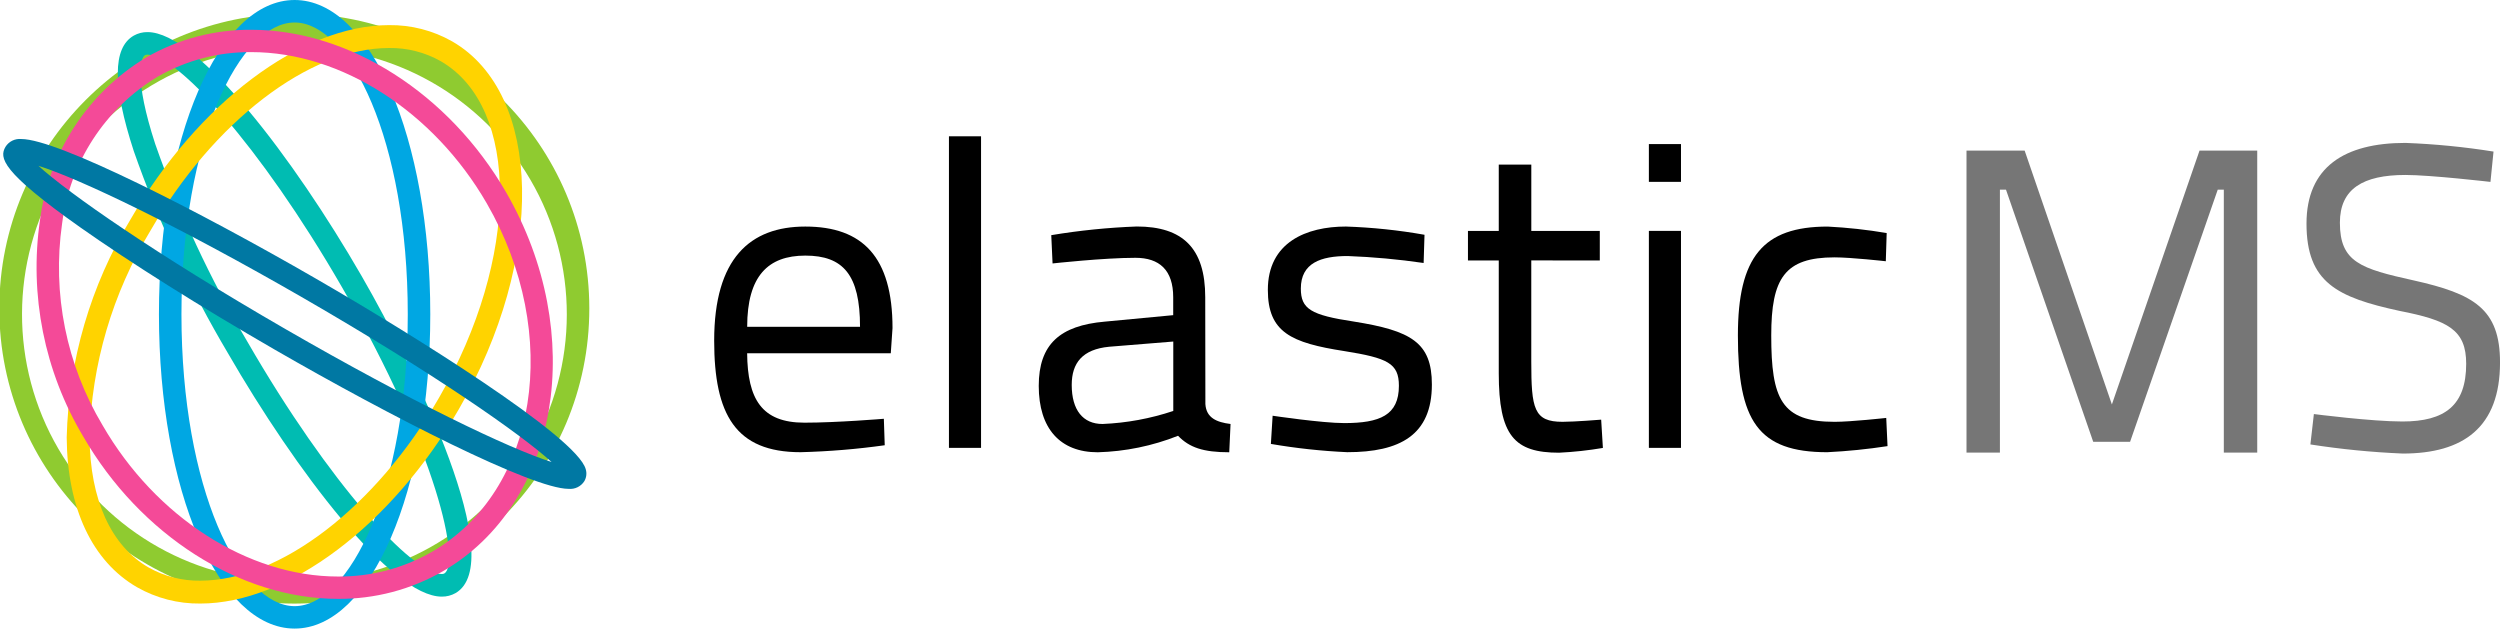
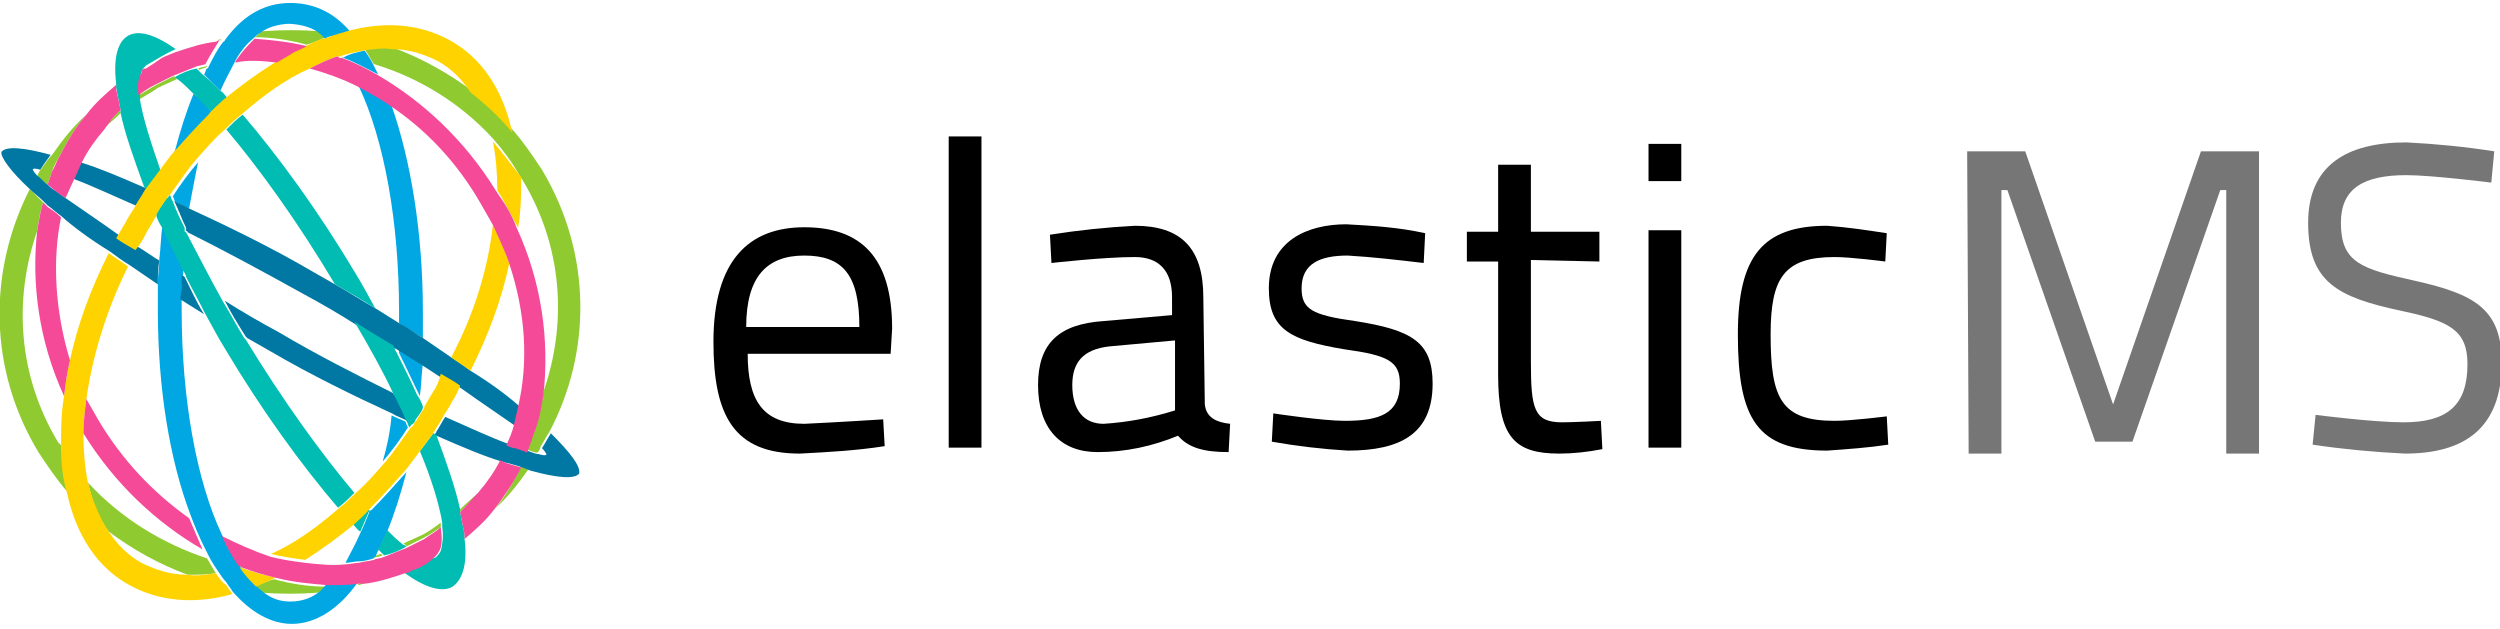
- <svg xmlns="http://www.w3.org/2000/svg" width="167.907" height="42.217" viewBox="0 0 167.907 42.217">
+ <svg xmlns="http://www.w3.org/2000/svg" width="167.9" height="42.2" viewBox="0 0 167.9 42.2" style="enable-background:new 0 0 167.9 42.2;" xml:space="preserve">
+   <defs>
+     <style>
+     .gray{fill:#666;}
+     .lightgray{fill:#767676;}
+     .lime{fill:#8FCB30;}
+     .cyan{fill:#00BCB2;}
+     .blue{fill:#00A7E3;}
+     .yellow{fill:#FFD300;}
+     .pink{fill:#F44A98;}
+     .indigo{fill:#0078A3;}
+   </style>
+   </defs>
  <g id="elasticms-colour-rvb" transform="translate(-2038.185 -1854.937)">
-     <g id="Group_641" data-name="Group 641">
-       <path id="Path_1674" data-name="Path 1674" d="M2097.547,1883.063l.059,1.778a49.928,49.928,0,0,1-5.655.467c-4.371,0-5.8-2.536-5.8-7.491,0-5.537,2.419-7.664,6.12-7.664,3.847,0,5.858,2.039,5.858,6.819l-.116,1.691h-9.648c.03,3.061.962,4.662,3.848,4.662C2094.4,1883.325,2097.547,1883.063,2097.547,1883.063Zm-1.6-6.177c0-3.5-1.137-4.782-3.673-4.782-2.506,0-3.906,1.372-3.906,4.782Z" />
-       <path id="Path_1675" data-name="Path 1675" d="M2101.919,1864.091h2.156v20.926h-2.156Z" />
-       <path id="Path_1676" data-name="Path 1676" d="M2119.142,1882.073c.058.932.758,1.223,1.69,1.34l-.087,1.9c-1.749,0-2.681-.321-3.439-1.108a15.782,15.782,0,0,1-5.392,1.108c-2.535,0-3.964-1.6-3.964-4.459,0-2.8,1.429-4.051,4.431-4.315l4.6-.435v-1.2c0-1.836-.933-2.652-2.536-2.652-2.127,0-5.567.379-5.567.379l-.087-1.9a44.961,44.961,0,0,1,5.741-.582c3.089,0,4.6,1.457,4.6,4.75Zm-6.47-3.847c-1.777.173-2.507,1.078-2.507,2.564,0,1.691.758,2.623,2.07,2.623a17.268,17.268,0,0,0,4.751-.875v-4.662Z" />
-       <path id="Path_1677" data-name="Path 1677" d="M2133.8,1872.6a47.617,47.617,0,0,0-5.1-.467c-1.807,0-3.147.467-3.147,2.185,0,1.371.67,1.78,3.555,2.215,3.847.613,5.246,1.4,5.246,4.227,0,3.41-2.157,4.547-5.683,4.547a41.081,41.081,0,0,1-5.13-.555l.117-1.893s3.323.494,4.809.494c2.39,0,3.672-.523,3.672-2.505,0-1.516-.758-1.866-3.672-2.332-3.556-.553-5.13-1.252-5.13-4.11,0-3.2,2.594-4.254,5.246-4.254a37.3,37.3,0,0,1,5.276.553Z" />
-       <path id="Path_1678" data-name="Path 1678" d="M2141.03,1872.427v6.789c0,3.178.174,4.051,2.1,4.051.816,0,2.594-.145,2.594-.145l.116,1.9a24.761,24.761,0,0,1-2.943.32c-3,0-4.051-1.137-4.051-5.334v-7.576h-2.069v-1.983h2.069v-4.459h2.186v4.459h4.6v1.983Z" />
-       <path id="Path_1679" data-name="Path 1679" d="M2148.928,1864.614h2.157v2.537h-2.157Zm0,5.83h2.157v14.573h-2.157Z" />
-       <path id="Path_1680" data-name="Path 1680" d="M2164.9,1870.589l-.059,1.894s-2.332-.261-3.439-.261c-3.352,0-4.255,1.4-4.255,5.246,0,4.256.671,5.8,4.255,5.8,1.107,0,3.468-.262,3.468-.262l.087,1.894a39.543,39.543,0,0,1-4.05.409c-4.664,0-6-2.127-6-7.84,0-5.276,1.69-7.315,6.033-7.315A33.915,33.915,0,0,1,2164.9,1870.589Z" />
-       <path id="Path_1681" data-name="Path 1681" d="M2170.261,1865.052h3.905l5.859,17.049,5.886-17.049h3.876v20.285h-2.244v-17.662h-.408l-5.887,16.933h-2.477l-5.858-16.933h-.408v17.662h-2.244Z" fill="#767676" />
-       <path id="Path_1682" data-name="Path 1682" d="M2205.451,1867.154s-4.022-.466-5.712-.466c-2.856,0-4.4.933-4.4,3.207,0,2.652,1.4,3.088,4.955,3.875,4.021.9,5.8,1.894,5.8,5.508,0,4.373-2.477,6.121-6.529,6.121a55.511,55.511,0,0,1-6.207-.612l.233-2.041s3.877.5,5.946.5c2.855,0,4.284-1.078,4.284-3.877,0-2.273-1.2-2.914-4.488-3.554-4.168-.905-6.237-1.9-6.237-5.86,0-3.787,2.536-5.42,6.645-5.42a49.433,49.433,0,0,1,5.916.582Z" fill="#767676" />
+     <path d="M2097.5,1883.1l0.1,1.8c-1.9,0.3-3.8,0.4-5.7,0.5c-4.4,0-5.8-2.5-5.8-7.5c0-5.5,2.4-7.7,6.1-7.7 c3.8,0,5.9,2,5.9,6.8l-0.1,1.7h-9.6c0,3.1,1,4.7,3.8,4.7C2094.4,1883.3,2097.5,1883.1,2097.5,1883.1z M2095.9,1876.9 c0-3.5-1.1-4.8-3.7-4.8c-2.5,0-3.9,1.4-3.9,4.8H2095.9z" />
+     <path d="M2101.9,1864.1h2.2v20.9h-2.2V1864.1z" />
+     <path d="M2119.1,1882.1c0.1,0.9,0.8,1.2,1.7,1.3l-0.1,1.9c-1.7,0-2.7-0.3-3.4-1.1c-1.7,0.7-3.5,1.1-5.4,1.1 c-2.5,0-4-1.6-4-4.5c0-2.8,1.4-4.1,4.4-4.3l4.6-0.4v-1.2c0-1.8-0.9-2.7-2.5-2.7c-2.1,0-5.6,0.4-5.6,0.4l-0.1-1.9 c1.9-0.3,3.8-0.5,5.7-0.6c3.1,0,4.6,1.5,4.6,4.8L2119.1,1882.1z M2112.7,1878.2c-1.8,0.2-2.5,1.1-2.5,2.6c0,1.7,0.8,2.6,2.1,2.6 c1.6-0.1,3.2-0.4,4.8-0.9v-4.7L2112.7,1878.2z" />
+     <path d="M2133.8,1872.6c-1.7-0.2-3.4-0.4-5.1-0.5c-1.8,0-3.1,0.5-3.1,2.2c0,1.4,0.7,1.8,3.6,2.2 c3.8,0.6,5.2,1.4,5.2,4.2c0,3.4-2.2,4.5-5.7,4.5c-1.7-0.1-3.4-0.3-5.1-0.6l0.1-1.9c0,0,3.3,0.5,4.8,0.5c2.4,0,3.7-0.5,3.7-2.5 c0-1.5-0.8-1.9-3.7-2.3c-3.6-0.6-5.1-1.3-5.1-4.1c0-3.2,2.6-4.3,5.2-4.3c1.8,0.1,3.5,0.2,5.3,0.6L2133.8,1872.6z" />
+     <path d="M2141,1872.4v6.8c0,3.2,0.2,4.1,2.1,4.1c0.8,0,2.6-0.1,2.6-0.1l0.1,1.9c-1,0.2-2,0.3-2.9,0.3 c-3,0-4.1-1.1-4.1-5.3v-7.6h-2.1v-2h2.1v-4.5h2.2v4.5h4.6v2L2141,1872.4z" />
+     <path d="M2148.9,1864.6h2.2v2.5h-2.2V1864.6z M2148.9,1870.4h2.2v14.6h-2.2V1870.4z" />
+     <path d="M2164.9,1870.6l-0.1,1.9c0,0-2.3-0.3-3.4-0.3c-3.4,0-4.3,1.4-4.3,5.2c0,4.3,0.7,5.8,4.3,5.8 c1.1,0,3.5-0.3,3.5-0.3l0.1,1.9c-1.3,0.2-2.7,0.3-4.1,0.4c-4.7,0-6-2.1-6-7.8c0-5.3,1.7-7.3,6-7.3 C2162.3,1870.2,2163.6,1870.4,2164.9,1870.6z" />
+     <path class="lightgray" d="M2170.3,1865.1h3.9l5.9,17l5.9-17h3.9v20.3h-2.2v-17.7h-0.4l-5.9,16.9h-2.5l-5.9-16.9h-0.4 v17.7h-2.2L2170.3,1865.1z" />
+     <path class="lightgray" d="M2205.5,1867.2c0,0-4-0.5-5.7-0.5c-2.9,0-4.4,0.9-4.4,3.2c0,2.7,1.4,3.1,5,3.9 c4,0.9,5.8,1.9,5.8,5.5c0,4.4-2.5,6.1-6.5,6.1c-2.1-0.1-4.2-0.3-6.2-0.6l0.2-2c0,0,3.9,0.5,5.9,0.5c2.9,0,4.3-1.1,4.3-3.9 c0-2.3-1.2-2.9-4.5-3.6c-4.2-0.9-6.2-1.9-6.2-5.9c0-3.8,2.5-5.4,6.6-5.4c2,0.1,4,0.3,5.9,0.6L2205.5,1867.2z" />
+   </g>
+   <g id="elastics">
+     <g>
+       <path class="lime" d="M17.1,39.4c0.1,0.1,0.3,0.3,0.4,0.4c1.3,0.1,2.6,0.1,3.9,0c0.2-0.1,0.3-0.3,0.5-0.4c-1.2,0-2.4-0.2-3.5-0.5       C18,39,17.6,39.2,17.1,39.4z" />
+       <path class="lime" d="M25.1,37.4c0,0,0,0.1-0.1,0.1c0.2-0.1,0.5-0.1,0.7-0.2c0,0-0.1-0.1-0.1-0.1C25.5,37.2,25.3,37.3,25.1,37.4       L25.1,37.4z" />
+       <path class="lime" d="M5.9,32.4c0.3,1.3,0.7,2.4,1.4,3.3c1.6,1.2,3.4,2.2,5.3,2.9c0.6,0,1.3,0,1.9-0.1c-0.2-0.3-0.4-0.7-0.6-1       C10.9,36.5,8.1,34.8,5.9,32.4z" />
+       <path class="lime" d="M21.9,2.5c-0.1-0.1-0.3-0.3-0.4-0.4c-1.3-0.1-2.6-0.1-3.9,0c-0.2,0.1-0.3,0.3-0.5,0.4c1.2,0,2.4,0.2,3.5,0.5       C21,2.9,21.4,2.7,21.9,2.5L21.9,2.5z" />
+       <path class="lime" d="M10.6,5.9c0.4-0.2,0.9-0.4,1.3-0.6c-0.1-0.1-0.2-0.1-0.2-0.2c-0.4,0.2-0.8,0.4-1.2,0.6S9.7,6.2,9.3,6.4       c0,0.1,0,0.2,0,0.3C9.8,6.4,10.2,6.2,10.6,5.9z" />
+       <path class="lime" d="M28.4,35.9c-0.4,0.2-0.9,0.4-1.3,0.6c0.1,0.1,0.2,0.1,0.2,0.2c0.4-0.2,0.8-0.4,1.2-0.6s0.8-0.5,1.1-0.7       c0-0.1,0-0.2,0-0.3C29.2,35.4,28.8,35.7,28.4,35.9z" />
+       <path class="lime" d="M8.1,7.4C7.6,7.8,7.3,8.3,6.9,8.7C7.3,8.3,7.7,8,8.1,7.6C8.1,7.6,8.1,7.5,8.1,7.4z" />
+       <path class="lime" d="M13.9,4.5c0,0,0-0.1,0.1-0.1c-0.2,0.1-0.5,0.1-0.7,0.2c0,0,0.1,0.1,0.1,0.1C13.5,4.6,13.7,4.6,13.9,4.5       L13.9,4.5z" />
+       <path class="lime" d="M16.1,38.1C16.1,38.1,16.1,38.1,16.1,38.1C16.1,38,16,38,16.1,38.1C16,38,16,38.1,16.1,38.1L16.1,38.1z" />
+       <path class="lime" d="M22.8,3.8c0.1,0,0.1,0,0.2,0.1C23,3.8,23,3.8,22.8,3.8C22.9,3.8,22.9,3.8,22.8,3.8L22.8,3.8z" />
+       <path class="lime" d="M30.9,34.4c0.4-0.4,0.8-0.8,1.2-1.3c-0.4,0.4-0.8,0.7-1.2,1.1C30.9,34.3,30.9,34.4,30.9,34.4L30.9,34.4z" />
+       <path class="lime" d="M24,39.3c0.2,0,0.3-0.1,0.5-0.1C24.3,39.1,24.2,39.1,24,39.3C24,39.2,24,39.2,24,39.3L24,39.3z" />
+       <path class="lime" d="M36.4,11.4c-0.6-0.9-1.2-1.8-1.9-2.6c-0.9-1-1.8-1.9-2.8-2.7c-1.6-1.2-3.4-2.2-5.3-2.9c-0.6,0-1.3,0-1.9,0.1       c0.2,0.3,0.4,0.7,0.6,1c3,0.9,5.8,2.6,8,5c0.7,0.8,1.3,1.6,1.8,2.5c0.1,0.1,0.1,0.2,0.2,0.3c2.7,4.5,3,9.6,1.4,14.2       c-0.1,0.7-0.2,1.3-0.4,1.9c-0.1,0.4-0.2,0.8-0.4,1.2c-0.1,0.3-0.2,0.6-0.3,0.8c0.3,0.1,0.5,0.2,0.7,0.2c0.1-0.1,0.2-0.3,0.2-0.4       c0.2-0.3,0.4-0.7,0.6-1C39.7,23.7,39.8,17.1,36.4,11.4L36.4,11.4z" />
+       <path class="lime" d="M3.9,29.7c-2.7-4.5-3-9.6-1.4-14.2c0.1-0.7,0.2-1.3,0.4-1.9C2.6,13.3,2.3,13,2,12.7       c-2.8,5.5-2.8,12.1,0.6,17.7c0.6,0.9,1.2,1.8,1.9,2.6c-0.2-1-0.3-2-0.4-3.1C4.1,29.9,4,29.8,3.9,29.7z" />
+       <path class="lime" d="M14.9,2.7C15,2.7,15,2.7,14.9,2.7c-0.1-0.1-0.3,0-0.4,0C14.7,2.7,14.8,2.7,14.9,2.7L14.9,2.7z" />
+       <path class="lime" d="M33.2,34.2c0.9-0.8,1.6-1.7,2.3-2.7c-0.2,0-0.3-0.1-0.5-0.2C34.5,32.4,33.9,33.4,33.2,34.2z" />
+       <path class="lime" d="M2.8,11.3c-0.1,0.1-0.2,0.3-0.3,0.5c0.2,0.2,0.4,0.4,0.7,0.6c0.1-0.3,0.2-0.6,0.3-0.9c0.1-0.3,0.3-0.7,0.5-1       c0.5-1,1.1-2,1.8-2.8c-0.9,0.8-1.6,1.7-2.3,2.7C3.3,10.6,3,11,2.8,11.3z" />
    </g>
-     <path id="Path_1683" data-name="Path 1683" d="M2057.977,1895.476h-.05a19.813,19.813,0,1,1,.05,0Zm.037-37.356a17.932,17.932,0,1,0-.083,35.856l.046.75v-.75a17.931,17.931,0,1,0,.037-35.856Z" fill="#8fcb30" />
-     <path id="Path_1684" data-name="Path 1684" d="M2067.853,1895.008c-3.381,0-9.819-8.485-14.369-16.367a75.445,75.445,0,0,1-6.317-13.564c-1.427-4.389-1.428-6.923,0-7.747a1.842,1.842,0,0,1,.927-.237c3.38,0,9.817,8.483,14.368,16.364,3.74,6.475,9.871,19.262,6.32,21.313A1.831,1.831,0,0,1,2067.853,1895.008Zm-19.761-36.4a.348.348,0,0,0-.169.035c-.294.169-.743,1.571.687,5.964a73.718,73.718,0,0,0,6.187,13.274c5.566,9.642,11.111,15.609,13.056,15.609a.363.363,0,0,0,.17-.034c1.077-.623-.372-7.979-6.876-19.241C2055.581,1864.576,2050.036,1858.609,2048.092,1858.609Z" fill="#00bcb2" />
-     <path id="Path_1685" data-name="Path 1685" d="M2057.972,1897.154c-5.109,0-9.112-9.271-9.112-21.107s4-21.11,9.112-21.11,9.112,9.273,9.112,21.11S2063.081,1897.154,2057.972,1897.154Zm0-40.706c-3.671,0-7.6,7.875-7.6,19.6s3.931,19.6,7.6,19.6,7.6-7.875,7.6-19.6S2061.643,1856.448,2057.972,1856.448Z" fill="#00a7e3" />
-     <path id="Path_1686" data-name="Path 1686" d="M2051.64,1895.473a8.377,8.377,0,0,1-4.249-1.095c-3.015-1.74-4.692-5.314-4.726-10.064a29.735,29.735,0,0,1,4.281-14.632c4.508-7.811,11.487-13.058,17.364-13.058a8.373,8.373,0,0,1,4.247,1.094c6.079,3.51,6.279,14.59.446,24.7C2064.493,1890.226,2057.515,1895.473,2051.64,1895.473Zm12.67-37.312c-5.346,0-11.79,4.939-16.033,12.289a28.166,28.166,0,0,0-4.075,13.854c.029,4.182,1.435,7.287,3.957,8.743a6.861,6.861,0,0,0,3.481.889c5.345,0,11.787-4.938,16.032-12.288,5.41-9.375,5.462-19.512.116-22.6A6.847,6.847,0,0,0,2064.31,1858.161Z" fill="#ffd300" />
-     <path id="Path_1687" data-name="Path 1687" d="M2060.879,1895.158c-6.567,0-13.283-4.283-17.109-10.911a22.162,22.162,0,0,1-2.9-14.528,15,15,0,0,1,7.141-10.926,13.916,13.916,0,0,1,7.054-1.856c6.567,0,13.283,4.283,17.109,10.91,5.493,9.514,3.591,20.934-4.24,25.456A13.928,13.928,0,0,1,2060.879,1895.158Zm-5.814-36.721a12.436,12.436,0,0,0-6.3,1.655,13.523,13.523,0,0,0-6.41,9.867,20.658,20.658,0,0,0,2.718,13.538c3.563,6.173,9.769,10.161,15.81,10.161a12.445,12.445,0,0,0,6.305-1.654c7.114-4.109,8.77-14.609,3.691-23.407C2067.312,1862.425,2061.106,1858.437,2055.065,1858.437Z" fill="#f44a98" />
-     <path id="Path_1688" data-name="Path 1688" d="M2076.374,1887.77c-2.429,0-11.945-4.853-19.758-9.363-5.031-2.905-9.663-5.819-13.04-8.2-5.349-3.775-5.44-4.683-5.024-5.407a1.129,1.129,0,0,1,1.063-.526c2.437,0,11.951,4.852,19.76,9.361,6.468,3.735,17.57,10.637,18.151,12.82a1.014,1.014,0,0,1-.092.794A1.125,1.125,0,0,1,2076.374,1887.77Zm-35.613-21.7c2.051,1.862,7.855,5.923,16.632,10.989,8.377,4.835,15.038,8.028,17.837,8.908-2.049-1.862-7.854-5.922-16.631-10.991C2050.226,1870.145,2043.564,1866.951,2040.761,1866.072Z" fill="#0078a3" />
+     <g>
+       <path class="blue" d="M14.8,6.1c0.3-0.7,0.7-1.4,1-2c0-0.1,0.1-0.1,0.1-0.2c0.3-0.5,0.7-1,1.1-1.3c0.2-0.2,0.3-0.3,0.5-0.4       c0.6-0.5,1.6-0.6,1.9-0.6c0.3,0,1.4,0.1,2,0.6c0.1,0.1,0.3,0.2,0.4,0.4c0.2-0.1,0.4-0.2,0.7-0.2c0.3-0.1,0.7-0.2,1-0.3       c-1.2-1.4-2.6-1.9-4-1.9c-1.6,0-3.1,0.7-4.4,2.5c0,0,0,0.1-0.1,0.1c-0.4,0.5-0.7,1.1-1,1.7c0,0,0,0.1-0.1,0.1       c-0.1,0.1-0.1,0.3-0.2,0.4C14,5.3,14.4,5.7,14.8,6.1L14.8,6.1z" />
+       <path class="blue" d="M26.3,7.1c-0.7-0.5-1.4-0.9-2.2-1.3c1.7,3.6,2.7,9.1,2.7,15.1c0,0.3,0,0.5,0,0.8c0.5,0.3,1.1,0.7,1.6,1       c0-0.6,0-1.2,0-1.8C28.4,15.7,27.6,10.8,26.3,7.1L26.3,7.1z" />
+       <path class="blue" d="M24.8,34.4c-0.2,0.5-0.4,1-0.6,1.4c-0.3,0.7-0.7,1.4-1,2c0.3,0,0.6-0.1,0.9-0.1c0.3,0,0.7-0.1,1-0.2       c0,0,0-0.1,0.1-0.1c0.1-0.1,0.1-0.3,0.2-0.4c0.2-0.4,0.4-0.9,0.6-1.3c0.5-1.2,0.9-2.5,1.3-4c-0.8,0.9-1.6,1.8-2.4,2.6       C24.8,34.2,24.8,34.3,24.8,34.4z" />
+       <path class="blue" d="M14.2,7.5c-0.4-0.5-0.8-0.9-1.2-1.2c-0.5,1.2-0.9,2.5-1.3,4c0.8-0.9,1.6-1.8,2.4-2.6       C14.2,7.6,14.2,7.6,14.2,7.5L14.2,7.5z" />
+       <path class="blue" d="M12.7,14c0.2-1.1,0.4-2.1,0.6-3.1c-0.6,0.7-1.2,1.5-1.7,2.3c0.1,0.1,0.1,0.3,0.2,0.4       C12,13.7,12.3,13.8,12.7,14L12.7,14z" />
+       <path class="blue" d="M26.8,23.7c0.5,1,0.9,1.9,1.4,2.9c0.1-0.7,0.1-1.4,0.2-2.2c-0.5-0.3-1-0.6-1.6-1       C26.8,23.5,26.8,23.6,26.8,23.7L26.8,23.7z" />
+       <path class="blue" d="M26.3,27.9C26.2,29,26,30,25.7,31c0.6-0.7,1.2-1.5,1.7-2.3c-0.1-0.1-0.1-0.3-0.2-0.4       C27,28.2,26.7,28.1,26.3,27.9L26.3,27.9z" />
+       <path class="blue" d="M23,3.9L23,3.9c0,0,0.1,0,0.1,0c0.8,0.3,1.5,0.7,2.3,1.1c-0.1-0.2-0.2-0.4-0.3-0.6c-0.2-0.4-0.4-0.7-0.6-1       C24,3.5,23.5,3.6,23,3.9C23,3.8,23,3.8,23,3.9L23,3.9z" />
+       <path class="blue" d="M21.5,39.7c-0.6,0.5-1.3,0.7-2,0.7c-0.7,0-1.3-0.2-1.9-0.7c-0.1-0.1-0.3-0.2-0.4-0.4       c-0.4-0.3-0.7-0.8-1.1-1.3c0,0,0-0.1-0.1-0.1l0,0c-0.4-0.6-0.7-1.2-1.1-2c-1.7-3.6-2.7-9.1-2.7-15.1c0-0.3,0-0.5,0-0.8       c0-0.6,0-1.1,0.1-1.6c0-0.1,0-0.2,0-0.3c-0.5-1-0.9-1.9-1.4-2.9c-0.1,0.7-0.1,1.4-0.2,2.2c0,0.5-0.1,1.1-0.1,1.6       c0,0.6,0,1.2,0,1.8c0,5.3,0.8,10.1,2.2,13.8c0.3,0.8,0.6,1.5,0.9,2.1c0.1,0.2,0.2,0.4,0.3,0.6c0.2,0.4,0.4,0.7,0.6,1       c0.2,0.3,0.4,0.6,0.6,0.8c0.1,0.2,0.3,0.4,0.4,0.6c1.2,1.4,2.6,2.2,4,2.2c1.6,0,3.2-1,4.5-2.9c0,0,0-0.1,0.1-0.1       c-0.7,0.1-1.4,0.1-2.1,0.1C21.8,39.4,21.6,39.6,21.5,39.7L21.5,39.7z" />
+     </g>
+     <g>
+       <path class="indigo" d="M9.8,12.9c0-0.1,0.1-0.1,0.1-0.2c-0.1,0-0.1-0.1-0.2-0.1c-1.6-0.7-3-1.3-4.3-1.7c-0.2,0.3-0.3,0.7-0.5,1.1       c1.1,0.4,2.6,1.1,4.2,1.8C9.4,13.5,9.6,13.2,9.8,12.9L9.8,12.9z" />
+       <path class="indigo" d="M26.4,26.4c-2.4-1.2-5-2.5-7.7-4.1c-1.3-0.7-2.5-1.4-3.6-2.1c0.4,0.8,0.9,1.6,1.4,2.4c0,0,0.1,0.1,0.1,0.1       c0.5,0.3,0.9,0.5,1.4,0.8c2.9,1.7,5.8,3.1,8.4,4.3c0.3,0.2,0.7,0.3,1,0.5c-0.3-0.6-0.5-1.2-0.8-1.7C26.5,26.5,26.4,26.5,26.4,26.4       z" />
+       <path class="indigo" d="M12.2,18.5c0,0.5,0,1.1-0.1,1.6c0.5,0.3,1.1,0.7,1.6,1c-0.5-0.8-0.9-1.7-1.3-2.5       C12.4,18.6,12.3,18.5,12.2,18.5L12.2,18.5z" />
+       <path class="indigo" d="M37,29.1c-0.2,0.3-0.4,0.7-0.6,1c0.2,0.2,0.3,0.4,0.3,0.4c0,0.1-0.2,0.1-0.5,0c-0.2,0-0.4-0.1-0.7-0.2       c-0.2-0.1-0.5-0.2-0.8-0.3c-0.2-0.1-0.4-0.1-0.6-0.2c-1.1-0.4-2.6-1.1-4.2-1.8c-0.2,0.3-0.4,0.7-0.6,1c0,0.1-0.1,0.1-0.1,0.2       c0.1,0,0.1,0.1,0.2,0.1c1.6,0.7,3,1.3,4.3,1.7c0.1,0,0.3,0.1,0.4,0.1c0.4,0.1,0.7,0.2,1,0.3c0.2,0.1,0.3,0.1,0.5,0.2       c1.8,0.5,3,0.6,3.3,0.2C39,31.3,38.3,30.4,37,29.1L37,29.1z" />
+       <path class="indigo" d="M31,26.1c1.4,1,2.6,1.8,3.6,2.5c0.1-0.4,0.2-0.8,0.3-1.3c-0.9-0.8-2-1.6-3.3-2.4c-0.4-0.3-0.8-0.6-1.3-0.9       c-0.6-0.4-1.3-0.9-1.9-1.3c-0.5-0.3-1-0.7-1.6-1c-0.5-0.3-1.1-0.7-1.6-1c-0.9-0.5-1.8-1.1-2.7-1.6c-0.5-0.3-0.9-0.5-1.4-0.8       c-2.9-1.7-5.8-3.1-8.4-4.3c-0.3-0.2-0.7-0.3-1-0.5c0.3,0.6,0.5,1.2,0.8,1.8c0,0.1,0,0.1,0,0.2c0,0,0.1,0,0.1,0.1       c2.4,1.2,5,2.6,7.7,4.1c1.3,0.7,2.5,1.4,3.6,2.1c0.9,0.5,1.8,1.1,2.6,1.6c0.1,0,0.2,0.1,0.2,0.1c0.5,0.3,1.1,0.7,1.6,1       c0.5,0.3,0.9,0.6,1.4,0.9C30.1,25.5,30.5,25.8,31,26.1L31,26.1z" />
+       <path class="indigo" d="M8,15.8c-1.4-1-2.6-1.8-3.6-2.5c-0.3-0.2-0.5-0.4-0.7-0.5c-0.2-0.1-0.4-0.3-0.5-0.4c-0.3-0.2-0.5-0.5-0.7-0.6       c-0.2-0.2-0.3-0.4-0.3-0.4c0-0.1,0.2-0.1,0.5,0c0.2-0.3,0.4-0.6,0.7-1c-1.8-0.5-3-0.6-3.3-0.2C0,10.5,0.7,11.5,2,12.7       c0.3,0.3,0.6,0.5,0.9,0.8c0.1,0.1,0.2,0.2,0.3,0.3c0.3,0.2,0.6,0.5,0.9,0.7c0.9,0.8,2,1.6,3.3,2.4c0.4,0.3,0.8,0.6,1.3,0.9       c0.6,0.4,1.3,0.9,1.9,1.3c0-0.5,0-1.1,0.1-1.6c-0.5-0.3-0.9-0.6-1.4-0.9C8.9,16.4,8.4,16.1,8,15.8z" />
+     </g>
+     <g>
+       <path class="cyan" d="M16.5,22.8c0,0-0.1-0.1-0.1-0.1c-0.5-0.8-0.9-1.6-1.4-2.4c-0.9-1.6-1.7-3.2-2.5-4.7c0,0-0.1,0-0.1-0.1       c0-0.1,0-0.1,0-0.2c-0.3-0.6-0.6-1.2-0.8-1.8c-0.1-0.1-0.1-0.3-0.2-0.4c-0.1,0.1-0.1,0.2-0.2,0.2c-0.1,0.1-0.2,0.2-0.2,0.3       c-0.2,0.3-0.4,0.5-0.5,0.8c0,0,0,0.1,0,0.1c0.1,0.3,0.2,0.5,0.4,0.8c0.4,0.9,0.9,1.9,1.4,2.9c0.1,0.1,0.2,0.3,0.2,0.4       c0.4,0.8,0.9,1.7,1.3,2.5c0.4,0.7,0.8,1.5,1.3,2.3c2.5,4.2,5.2,7.9,7.6,10.7c0.4-0.3,0.7-0.6,1.1-1C21.6,30.5,19,26.9,16.5,22.8       L16.5,22.8z" />
+       <path class="cyan" d="M26.4,26.4c0,0.1,0.1,0.2,0.1,0.2c0.3,0.6,0.6,1.2,0.8,1.7c0.1,0.1,0.1,0.3,0.2,0.4c0.1-0.1,0.1-0.2,0.2-0.2       c0.1-0.1,0.2-0.2,0.2-0.3c0.2-0.3,0.4-0.5,0.5-0.8l0-0.1c-0.1-0.3-0.2-0.5-0.4-0.8c-0.4-0.9-0.9-1.9-1.4-2.9       c-0.1-0.1-0.1-0.3-0.2-0.4c-0.8-0.5-1.7-1-2.6-1.6C24.8,23.3,25.7,24.9,26.4,26.4L26.4,26.4z" />
+       <path class="cyan" d="M22.5,19.1c0.9,0.5,1.9,1.1,2.7,1.6c-0.4-0.7-0.8-1.5-1.3-2.3c-2.5-4.2-5.2-7.9-7.6-10.7       c-0.4,0.3-0.7,0.6-1.1,1C17.4,11.3,20,14.9,22.5,19.1L22.5,19.1z" />
+       <path class="cyan" d="M23.7,35.2c0.2,0.2,0.3,0.4,0.5,0.5c0.2-0.5,0.4-0.9,0.6-1.4l-0.1-0.1C24.4,34.6,24,34.9,23.7,35.2L23.7,35.2       z" />
+       <path class="cyan" d="M31.2,36.2c0-0.1,0-0.2,0-0.3c-0.1-0.5-0.2-1-0.3-1.5c0-0.1,0-0.1,0-0.2c-0.3-1.4-0.9-3.1-1.6-5       c-0.1,0-0.1-0.1-0.2-0.1c-0.3,0.4-0.6,0.8-0.9,1.2c0.8,1.9,1.3,3.6,1.5,4.8c0,0.1,0,0.2,0,0.3c0.1,0.7,0,1.2-0.1,1.6       c-0.1,0.2-0.2,0.3-0.3,0.4c-0.1,0.1-0.3,0.1-0.5,0.1c-0.6,0.3-1.2,0.6-1.8,0.8c0.1,0.1,0.2,0.1,0.2,0.2c1.4,1,2.5,1.3,3.2,0.9       C31.1,38.9,31.4,37.8,31.2,36.2L31.2,36.2z" />
+       <path class="cyan" d="M9.4,6.7c0-0.1,0-0.2,0-0.3c-0.1-0.7,0-1.2,0.1-1.6c0.1-0.2,0.2-0.3,0.3-0.4c0.7-0.4,1.3-0.8,2-1.1       c-1.4-1-2.5-1.3-3.2-0.9s-1,1.5-0.8,3.2c0,0.1,0,0.2,0,0.3c0.1,0.5,0.2,1,0.3,1.5c0,0.1,0,0.1,0,0.2c0.3,1.4,0.9,3.1,1.6,5       c0.1,0,0.1,0.1,0.2,0.1c0.3-0.4,0.6-0.8,0.9-1.2C10.1,9.5,9.6,7.9,9.4,6.7z" />
+       <path class="cyan" d="M27.1,36.6c-0.4-0.3-0.7-0.6-1.1-1c-0.2,0.5-0.4,0.9-0.6,1.3c0.1,0.1,0.2,0.2,0.3,0.3c0,0,0.1,0.1,0.1,0.1       c0.5-0.1,1-0.3,1.5-0.6C27.3,36.7,27.2,36.6,27.1,36.6z" />
+       <path class="cyan" d="M11.9,5.3c0.4,0.3,0.7,0.6,1.1,1c0.4,0.4,0.8,0.8,1.2,1.2l0.1,0.1c0.3-0.3,0.7-0.6,1-1       c-0.2-0.2-0.3-0.4-0.5-0.5C14.4,5.7,14,5.3,13.6,5c-0.1-0.1-0.2-0.2-0.3-0.3c0,0-0.1-0.1-0.1-0.1c-0.5,0.1-1,0.3-1.5,0.6       C11.7,5.2,11.8,5.2,11.9,5.3L11.9,5.3z" />
+     </g>
+     <g>
+       <path class="yellow" d="M9.9,15.5c0.2-0.3,0.4-0.7,0.6-1c0,0,0-0.1,0-0.1c0.2-0.3,0.3-0.5,0.5-0.8c0.1-0.1,0.2-0.2,0.2-0.3       c0.1-0.1,0.1-0.2,0.2-0.2c0.6-0.8,1.1-1.6,1.7-2.3c0.7-0.8,1.3-1.5,2-2.1c0.3-0.3,0.7-0.7,1.1-1c1.5-1.3,3-2.4,4.6-3.1       c0.6-0.3,1.2-0.6,1.8-0.8c0,0,0.1,0,0.1,0c0,0,0.1,0,0.1,0c0.5-0.2,1.1-0.3,1.6-0.4c0.7-0.1,1.3-0.2,1.9-0.1       c1.1,0,2.1,0.3,3.1,0.8c0.9,0.5,1.6,1.2,2.2,2.1c1,0.8,2,1.7,2.8,2.7c-0.6-2.8-2-5-4.2-6.2c-2-1.1-4.4-1.3-6.9-0.6       c-0.3,0.1-0.7,0.2-1,0.3c-0.2,0.1-0.4,0.2-0.7,0.2c-0.4,0.2-0.9,0.4-1.3,0.6c-0.3,0.2-0.7,0.3-1,0.5c-0.3,0.2-0.7,0.4-1,0.6       c-1.1,0.7-2.2,1.5-3.3,2.4c-0.3,0.3-0.7,0.6-1,1c0,0-0.1,0.1-0.1,0.1c-0.8,0.8-1.6,1.7-2.4,2.6c-0.3,0.4-0.6,0.8-0.9,1.2       c-0.3,0.4-0.6,0.8-0.9,1.2c0,0.1-0.1,0.1-0.1,0.2c-0.2,0.3-0.4,0.6-0.6,1c-0.2,0.3-0.4,0.6-0.6,1c-0.2,0.3-0.4,0.7-0.6,1       c0.4,0.3,0.8,0.5,1.3,0.8C9.5,16.3,9.7,15.9,9.9,15.5L9.9,15.5z" />
+       <path class="yellow" d="M29.1,26.3c-0.2,0.3-0.4,0.7-0.6,1l0,0.1c-0.2,0.3-0.4,0.6-0.5,0.8c-0.1,0.1-0.2,0.2-0.2,0.3       c-0.1,0.1-0.1,0.2-0.2,0.2c-0.6,0.8-1.1,1.6-1.7,2.3c-0.7,0.8-1.3,1.5-2,2.1c-0.3,0.3-0.7,0.7-1.1,1c-1.5,1.3-3,2.4-4.6,3.1       c0.8,0.2,1.5,0.3,2.3,0.4c1.1-0.7,2.2-1.5,3.3-2.4c0.3-0.3,0.7-0.6,1-1c0,0,0.1-0.1,0.1-0.1c0.8-0.8,1.6-1.7,2.4-2.6       c0.3-0.4,0.6-0.8,0.9-1.2c0.3-0.4,0.6-0.8,0.9-1.2c0-0.1,0.1-0.1,0.1-0.2c0.2-0.3,0.4-0.6,0.6-1c0.2-0.3,0.4-0.6,0.6-1       c0.2-0.3,0.4-0.7,0.5-1c-0.4-0.3-0.8-0.5-1.3-0.8C29.5,25.6,29.3,26,29.1,26.3L29.1,26.3z" />
+       <path class="yellow" d="M33.1,9.5c0.2,1,0.3,2.1,0.3,3.3c0.1,0.1,0.1,0.2,0.2,0.3c0.4,0.7,0.8,1.5,1.2,2.2c0.2-1.2,0.2-2.3,0.2-3.4       C34.3,11,33.7,10.2,33.1,9.5z" />
+       <path class="yellow" d="M30.3,24c0.4,0.3,0.9,0.6,1.3,0.9c1.2-2.4,2.1-4.8,2.6-7.2c-0.3-0.9-0.6-1.8-1.1-2.6       C32.8,17.9,31.9,21,30.3,24L30.3,24z" />
+       <path class="yellow" d="M16.1,38.1c0.3,0.5,0.7,0.9,1.1,1.3c0.4-0.2,0.9-0.4,1.3-0.6C17.7,38.6,16.9,38.4,16.1,38.1       C16.1,38.1,16.1,38.1,16.1,38.1L16.1,38.1z" />
+       <path class="yellow" d="M14.5,38.5c-0.7,0.1-1.3,0.2-1.9,0.1c-1.1,0-2.1-0.3-3.1-0.8c-0.9-0.5-1.6-1.2-2.2-2.1       c-0.6-0.9-1.1-2.1-1.4-3.3c-0.2-1-0.3-2.1-0.3-3.3c0-0.7,0.1-1.5,0.2-2.3c0.4-2.8,1.3-5.9,2.8-8.9c-0.4-0.3-0.9-0.6-1.3-0.9       c-1.2,2.4-2.1,4.8-2.6,7.2c-0.2,0.8-0.3,1.6-0.4,2.4c-0.2,1.2-0.2,2.3-0.2,3.4c0,1.1,0.1,2.1,0.4,3.1c0.6,2.8,2,5,4.2,6.2       c2,1.1,4.4,1.3,6.9,0.6c-0.1-0.2-0.3-0.4-0.4-0.6C14.9,39.1,14.7,38.8,14.5,38.5L14.5,38.5z" />
+     </g>
+     <g>
+       <path class="pink" d="M6.6,28.2c-0.3-0.5-0.5-0.9-0.8-1.4c-0.1,0.8-0.2,1.6-0.2,2.3c2.1,3.4,4.9,6,8,7.8c-0.3-0.7-0.6-1.4-0.9-2.1       C10.3,33.1,8.2,30.9,6.6,28.2L6.6,28.2z" />
+       <path class="pink" d="M18.6,4.2c0.3-0.2,0.7-0.4,1-0.6c0.3-0.2,0.7-0.3,1-0.5c-1.2-0.3-2.3-0.4-3.5-0.5C16.7,3,16.3,3.4,15.9,4       c0,0-0.1,0.1-0.1,0.2C16.7,4,17.7,4.1,18.6,4.2z" />
+       <path class="pink" d="M33.6,30.9c-0.4,0.8-0.9,1.5-1.5,2.2c-0.4,0.4-0.8,0.9-1.2,1.3c0.1,0.5,0.2,1,0.3,1.5c0,0.1,0,0.2,0,0.3       c0.7-0.6,1.4-1.2,2-2c0.7-0.9,1.3-1.8,1.8-2.8c-0.3-0.1-0.7-0.2-1-0.3C33.8,31,33.7,31,33.6,30.9L33.6,30.9z" />
+       <path class="pink" d="M34.7,15.3c-0.3-0.8-0.7-1.5-1.2-2.2c-0.1-0.1-0.1-0.2-0.2-0.3c-2.1-3.4-4.9-6-8-7.8       c-0.7-0.4-1.5-0.8-2.3-1.1c0,0-0.1,0-0.1,0l0,0c-0.1,0-0.1,0-0.2-0.1c0,0-0.1,0-0.1,0c-0.6,0.2-1.2,0.5-1.8,0.8       c1.1,0.3,2.2,0.7,3.2,1.2c0.7,0.4,1.5,0.8,2.2,1.3c2.4,1.6,4.5,3.8,6.1,6.6c0.3,0.5,0.5,0.9,0.8,1.4c0.4,0.9,0.8,1.7,1.1,2.6       c1.1,3.3,1.3,6.6,0.6,9.6c-0.1,0.4-0.2,0.9-0.3,1.3c-0.1,0.4-0.3,0.9-0.5,1.3c0.2,0.1,0.4,0.2,0.6,0.2c0.3,0.1,0.6,0.2,0.8,0.3       c0.1-0.3,0.2-0.5,0.3-0.8c0.1-0.4,0.3-0.8,0.4-1.2c0.2-0.6,0.3-1.3,0.4-1.9C36.9,22.9,36.4,19,34.7,15.3L34.7,15.3z" />
+       <path class="pink" d="M4.1,14.6c-0.3-0.3-0.6-0.5-0.9-0.7c-0.1-0.1-0.2-0.2-0.3-0.3c-0.2,0.6-0.3,1.3-0.4,1.9       C2.1,19,2.6,22.9,4.3,26.6c0.1-0.8,0.2-1.6,0.4-2.4C3.7,20.9,3.5,17.5,4.1,14.6L4.1,14.6z" />
+       <path class="pink" d="M14.5,2.8c-0.9,0.1-1.8,0.4-2.7,0.7c-1.3,0.5-0.7,0.3-2,1.1C9.6,4.6,9.5,4.7,9.5,4.9C9.3,5.2,9.2,5.7,9.3,6.4       c0.4-0.3,0.7-0.5,1.1-0.7c0.4-0.2,0.8-0.4,1.2-0.6c0.5-0.2,1-0.4,1.5-0.6c0.2-0.1,0.5-0.1,0.7-0.2c0.3-0.6,0.7-1.2,1-1.7       C14.8,2.7,14.7,2.7,14.5,2.8L14.5,2.8z" />
+       <path class="pink" d="M28.5,36.2c-0.4,0.2-0.8,0.4-1.2,0.6c-0.5,0.2-1,0.4-1.5,0.6c-0.2,0.1-0.5,0.1-0.7,0.2       c-0.3,0.1-0.7,0.1-1,0.2c-0.3,0-0.6,0.1-0.9,0.1c-0.9,0.1-1.8,0-2.7-0.1c-0.8-0.1-1.5-0.2-2.3-0.4C17,37,15.9,36.5,14.9,36       c0.3,0.7,0.7,1.4,1.1,2l0,0c0.1,0,0.1,0,0.2,0.1c0.8,0.3,1.5,0.5,2.3,0.7c1.2,0.3,2.3,0.4,3.5,0.5c0.7,0,1.4,0,2.1-0.1       c0.1,0,0.3,0,0.4,0c0.9-0.1,1.8-0.4,2.7-0.7c0.2,0,0.3-0.1,0.5-0.2c0.7-0.2,1.2-0.6,1.5-0.9c0,0,0,0,0,0c0.1-0.1,0.2-0.2,0.3-0.4       c0.2-0.3,0.2-0.9,0.1-1.6C29.3,35.7,28.9,35.9,28.5,36.2L28.5,36.2z" />
+       <path class="pink" d="M8.1,7.4C8,6.9,7.9,6.4,7.8,6c0-0.1,0-0.2,0-0.3c-0.7,0.6-1.4,1.2-2,2C5.1,8.5,4.5,9.5,4,10.5       c-0.2,0.3-0.3,0.7-0.5,1c-0.1,0.3-0.2,0.6-0.3,0.9c0.2,0.1,0.3,0.3,0.5,0.4c0.2,0.2,0.4,0.3,0.7,0.5C4.6,12.9,4.8,12.4,5,12       c0.2-0.4,0.3-0.7,0.5-1.1c0.4-0.8,0.9-1.5,1.5-2.2C7.3,8.3,7.6,7.8,8.1,7.4L8.1,7.4z" />
+     </g>
  </g>
</svg>
